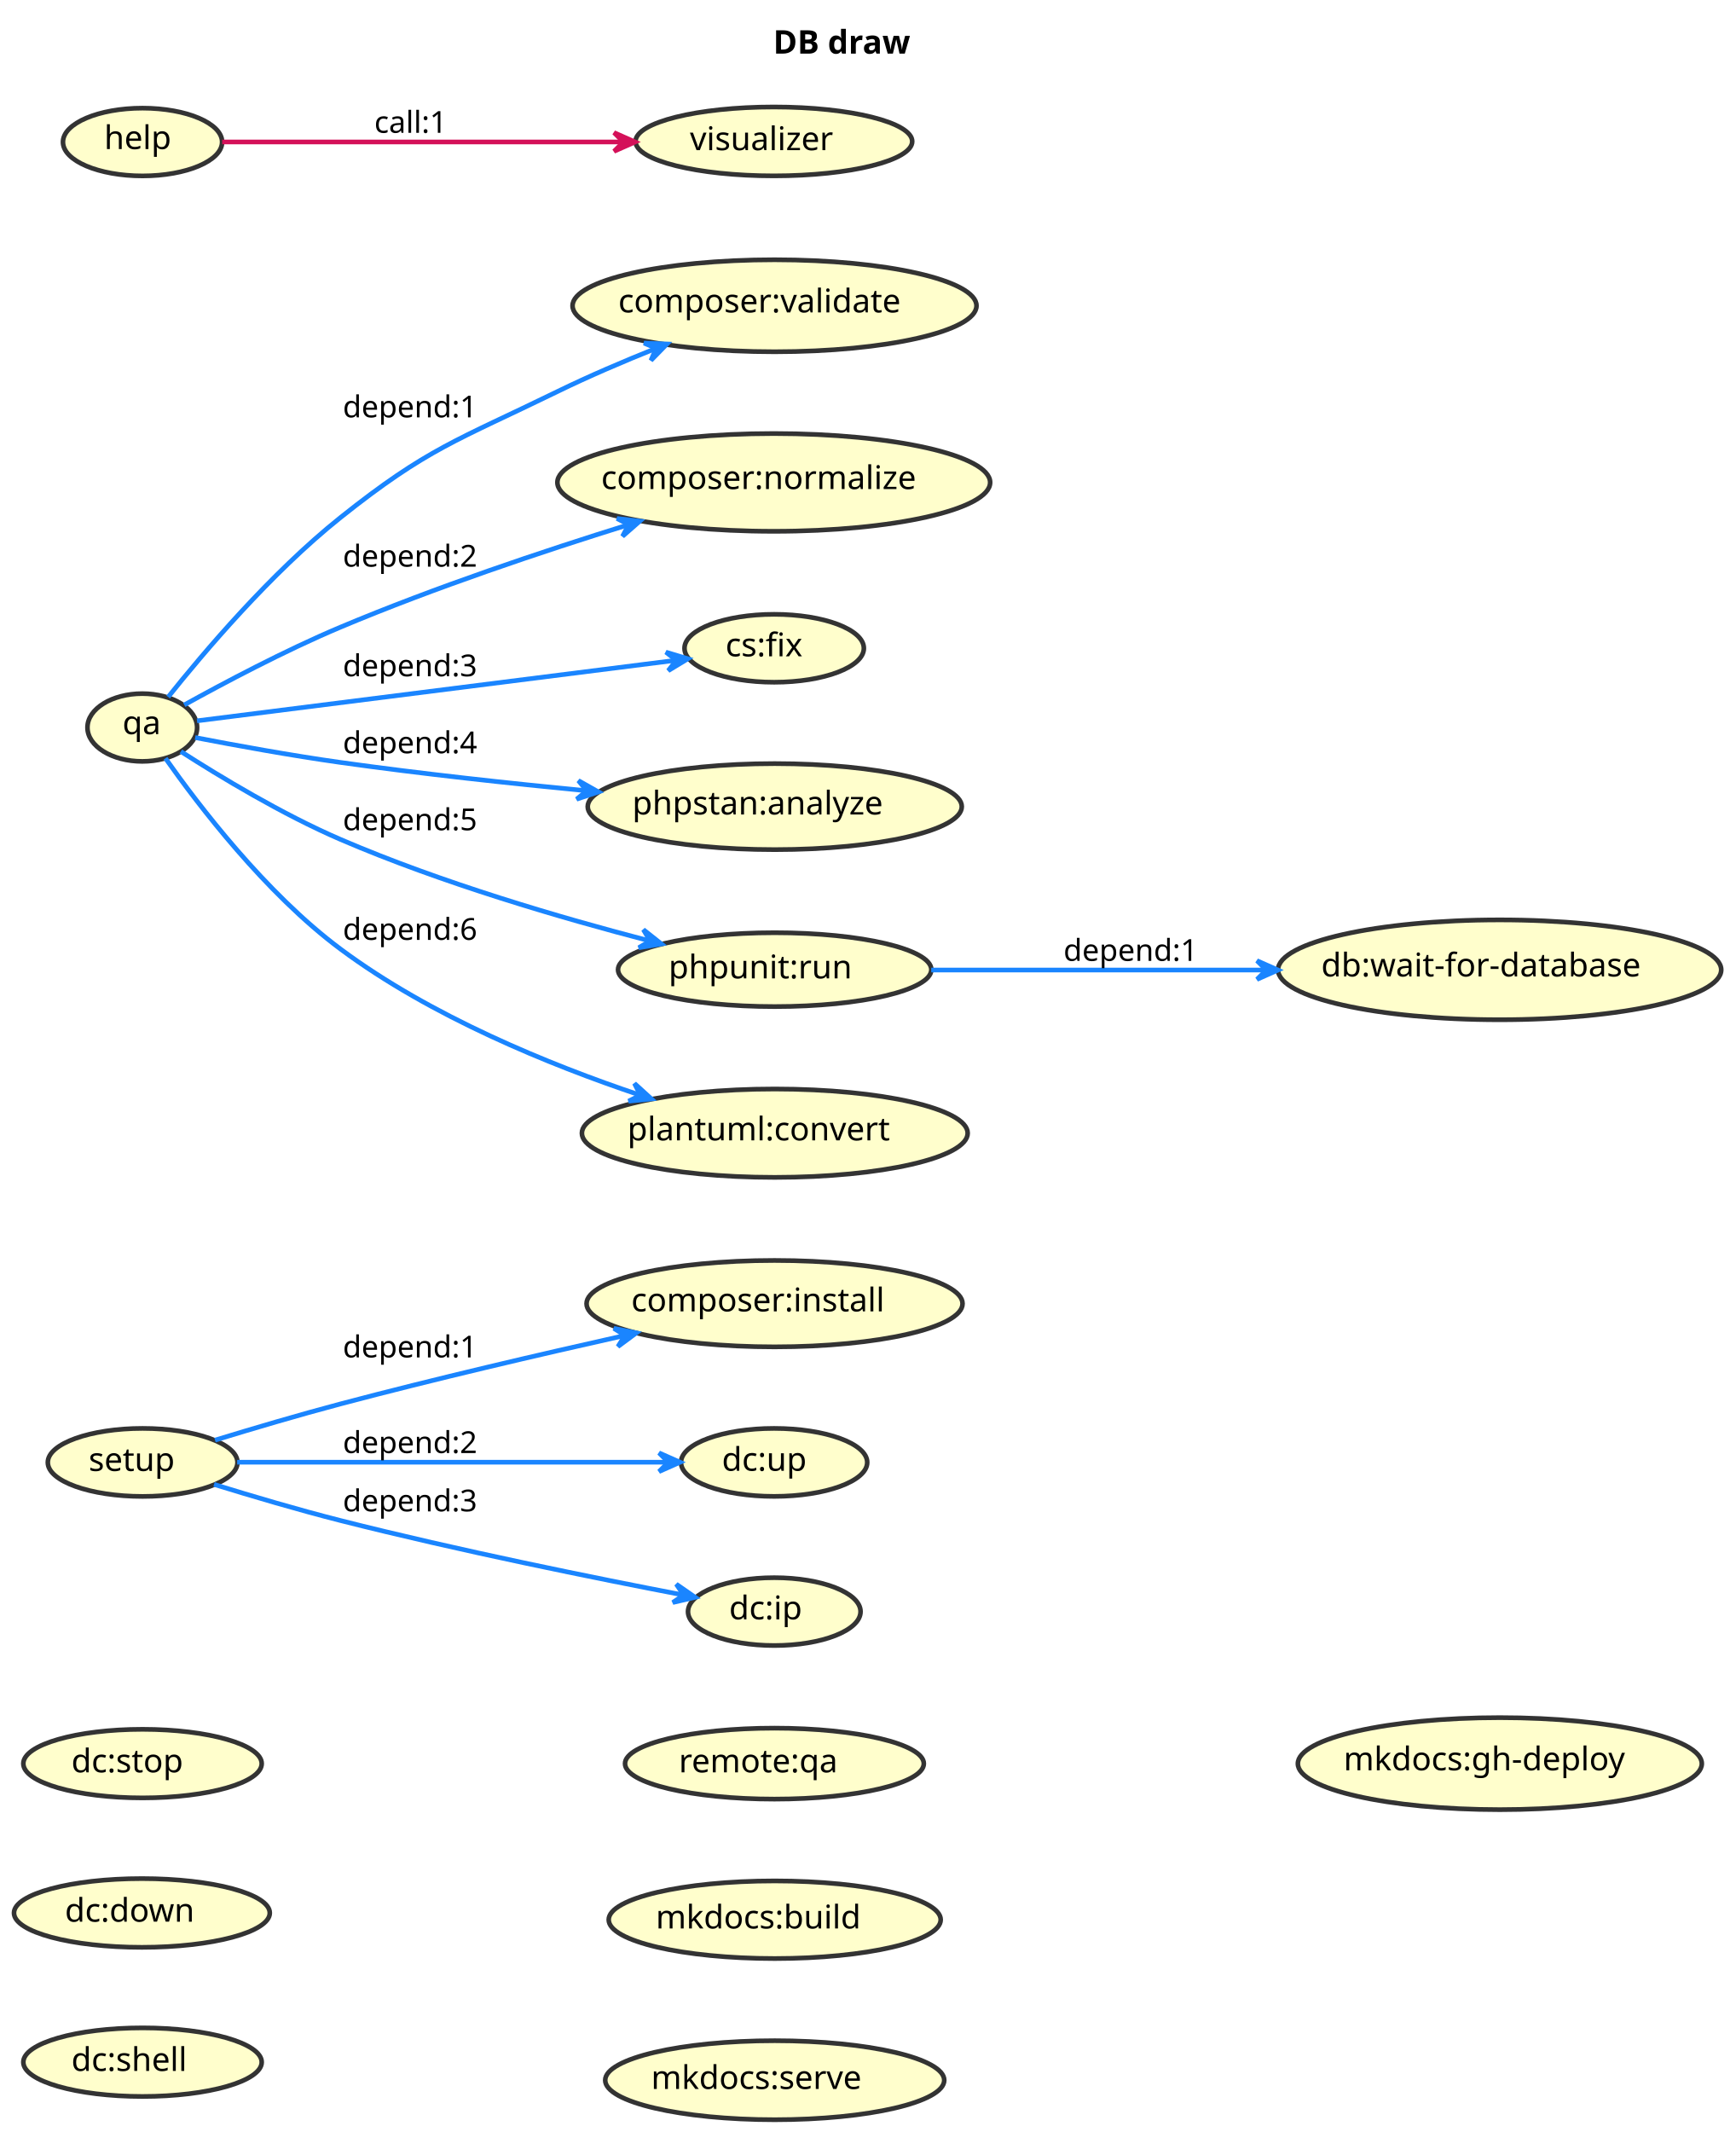
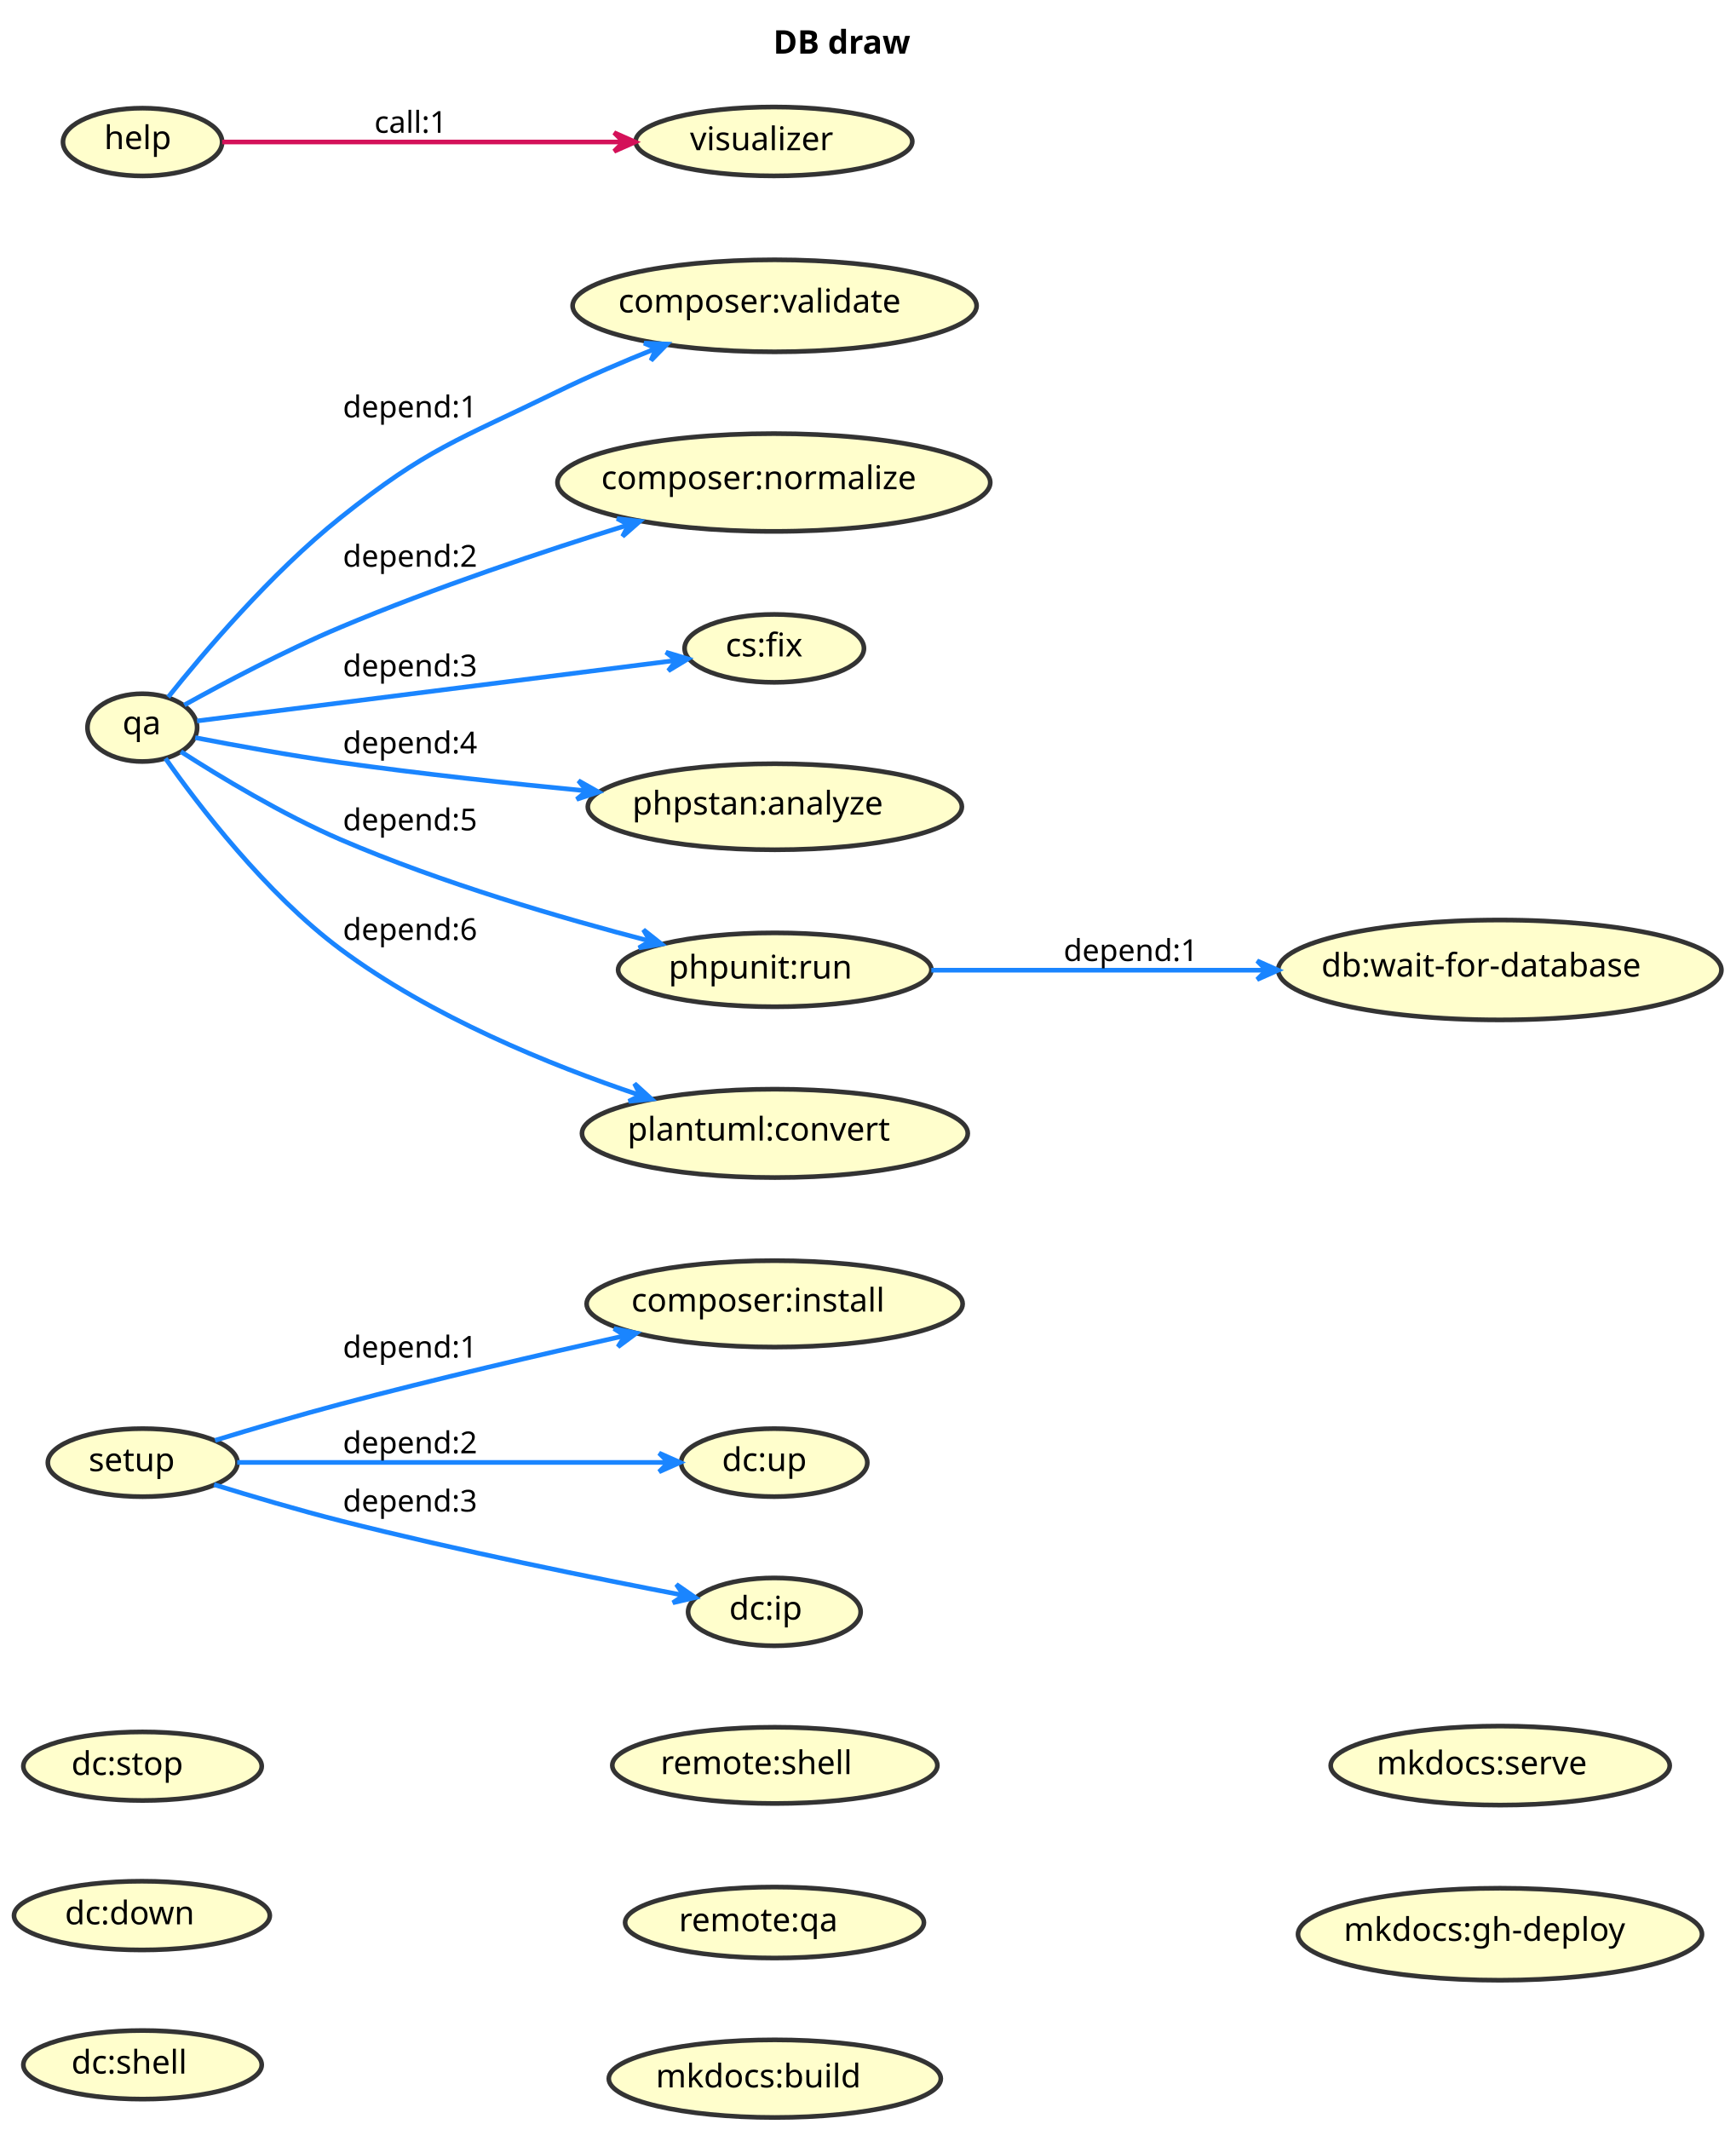
- <svg xmlns="http://www.w3.org/2000/svg" contentStyleType="text/css" height="914px" preserveAspectRatio="none" style="width:744px;height:914px;background:#FFFFFF;" version="1.1" viewBox="0 0 744 914" width="744px" zoomAndPan="magnify">
+ <svg xmlns="http://www.w3.org/2000/svg" contentStyleType="text/css" height="913px" preserveAspectRatio="none" style="width:744px;height:913px;background:#FFFFFF;" version="1.1" viewBox="0 0 744 913" width="744px" zoomAndPan="magnify">
  <defs />
  <g>
    <rect fill="none" height="26.297" id="_title" style="stroke:none;stroke-width:1.0;" width="77" x="326.512" y="5" />
    <text fill="#000000" font-family="sans-serif" font-size="14" font-weight="bold" lengthAdjust="spacing" textLength="67" x="331.512" y="22.995">DB draw</text>
    <g id="elem_setup">
      <ellipse cx="61.164" cy="626.944" fill="#FFFECC" rx="40.664" ry="14.581" style="stroke:#333333;stroke-width:2.0;" />
      <text fill="#000000" font-family="sans-serif" font-size="14" lengthAdjust="spacing" textLength="41" x="38.012" y="630.606">setup</text>
    </g>
    <g id="elem_composer:install">
      <ellipse cx="332.111" cy="558.885" fill="#FFFECC" rx="80.611" ry="18.522" style="stroke:#333333;stroke-width:2.0;" />
      <text fill="#000000" font-family="sans-serif" font-size="14" lengthAdjust="spacing" textLength="120" x="270.673" y="562.198">composer:install</text>
    </g>
    <g id="elem_dc:up">
      <ellipse cx="331.924" cy="626.935" fill="#FFFECC" rx="39.924" ry="14.572" style="stroke:#333333;stroke-width:2.0;" />
      <text fill="#000000" font-family="sans-serif" font-size="14" lengthAdjust="spacing" textLength="40" x="309.541" y="630.528">dc:up</text>
    </g>
    <g id="elem_dc:ip">
      <ellipse cx="331.996" cy="690.905" fill="#FFFECC" rx="36.996" ry="14.542" style="stroke:#333333;stroke-width:2.0;" />
      <text fill="#000000" font-family="sans-serif" font-size="14" lengthAdjust="spacing" textLength="36" x="312.63" y="694.216">dc:ip</text>
    </g>
    <g id="elem_qa">
      <ellipse cx="61.006" cy="311.886" fill="#FFFECC" rx="23.506" ry="14.524" style="stroke:#333333;stroke-width:2.0;" />
      <text fill="#000000" font-family="sans-serif" font-size="14" lengthAdjust="spacing" textLength="17" x="52.506" y="314.733">qa</text>
    </g>
    <g id="elem_composer:validate">
      <ellipse cx="332.1" cy="131.083" fill="#FFFECC" rx="86.6" ry="19.72" style="stroke:#333333;stroke-width:2.0;" />
      <text fill="#000000" font-family="sans-serif" font-size="14" lengthAdjust="spacing" textLength="134" x="265.1" y="133.929">composer:validate</text>
    </g>
    <g id="elem_composer:normalize">
      <ellipse cx="331.777" cy="206.818" fill="#FFFECC" rx="92.777" ry="20.955" style="stroke:#333333;stroke-width:2.0;" />
      <text fill="#000000" font-family="sans-serif" font-size="14" lengthAdjust="spacing" textLength="148" x="257.777" y="209.665">composer:normalize</text>
    </g>
    <g id="elem_cs:fix">
      <ellipse cx="331.953" cy="277.918" fill="#FFFECC" rx="38.453" ry="14.556" style="stroke:#333333;stroke-width:2.0;" />
      <text fill="#000000" font-family="sans-serif" font-size="14" lengthAdjust="spacing" textLength="38" x="311.09" y="281.372">cs:fix</text>
    </g>
    <g id="elem_phpstan:analyze">
      <ellipse cx="332.196" cy="345.802" fill="#FFFECC" rx="80.196" ry="18.439" style="stroke:#333333;stroke-width:2.0;" />
      <text fill="#000000" font-family="sans-serif" font-size="14" lengthAdjust="spacing" textLength="119" x="271.104" y="349.161">phpstan:analyze</text>
    </g>
    <g id="elem_phpunit:run">
      <ellipse cx="332.168" cy="415.696" fill="#FFFECC" rx="67.168" ry="15.834" style="stroke:#333333;stroke-width:2.0;" />
      <text fill="#000000" font-family="sans-serif" font-size="14" lengthAdjust="spacing" textLength="85" x="286.668" y="419.444">phpunit:run</text>
    </g>
    <g id="elem_plantuml:convert">
      <ellipse cx="332.212" cy="485.805" fill="#FFFECC" rx="82.712" ry="18.942" style="stroke:#333333;stroke-width:2.0;" />
      <text fill="#000000" font-family="sans-serif" font-size="14" lengthAdjust="spacing" textLength="125" x="269.021" y="488.884">plantuml:convert</text>
    </g>
    <g id="elem_db:wait-for-database">
      <ellipse cx="643.012" cy="415.765" fill="#FFFECC" rx="95.012" ry="21.402" style="stroke:#333333;stroke-width:2.0;" />
      <text fill="#000000" font-family="sans-serif" font-size="14" lengthAdjust="spacing" textLength="153" x="566.512" y="418.612">db:wait-for-database</text>
    </g>
    <g id="elem_help">
      <ellipse cx="61.119" cy="60.889" fill="#FFFECC" rx="34.119" ry="14.526" style="stroke:#333333;stroke-width:2.0;" />
      <text fill="#000000" font-family="sans-serif" font-size="14" lengthAdjust="spacing" textLength="32" x="44.672" y="63.901">help</text>
    </g>
    <g id="elem_visualizer">
      <ellipse cx="331.82" cy="60.63" fill="#FFFECC" rx="59.32" ry="14.767" style="stroke:#333333;stroke-width:2.0;" />
      <text fill="#000000" font-family="sans-serif" font-size="14" lengthAdjust="spacing" textLength="66" x="295.82" y="64.377">visualizer</text>
    </g>
    <g id="elem_dc:stop">
-       <ellipse cx="61.108" cy="756.064" fill="#FFFECC" rx="51.108" ry="14.702" style="stroke:#333333;stroke-width:2.0;" />
-       <text fill="#000000" font-family="sans-serif" font-size="14" lengthAdjust="spacing" textLength="55" x="30.608" y="759.812">dc:stop</text>
+       <ellipse cx="61.108" cy="757.064" fill="#FFFECC" rx="51.108" ry="14.702" style="stroke:#333333;stroke-width:2.0;" />
+       <text fill="#000000" font-family="sans-serif" font-size="14" lengthAdjust="spacing" textLength="55" x="30.608" y="760.812">dc:stop</text>
    </g>
    <g id="elem_dc:down">
-       <ellipse cx="60.84" cy="820.097" fill="#FFFECC" rx="54.84" ry="14.734" style="stroke:#333333;stroke-width:2.0;" />
-       <text fill="#000000" font-family="sans-serif" font-size="14" lengthAdjust="spacing" textLength="60" x="27.84" y="823.844">dc:down</text>
+       <ellipse cx="60.84" cy="821.097" fill="#FFFECC" rx="54.84" ry="14.734" style="stroke:#333333;stroke-width:2.0;" />
+       <text fill="#000000" font-family="sans-serif" font-size="14" lengthAdjust="spacing" textLength="60" x="27.84" y="824.844">dc:down</text>
    </g>
    <g id="elem_dc:shell">
-       <ellipse cx="61.108" cy="884.064" fill="#FFFECC" rx="51.108" ry="14.702" style="stroke:#333333;stroke-width:2.0;" />
-       <text fill="#000000" font-family="sans-serif" font-size="14" lengthAdjust="spacing" textLength="55" x="30.608" y="887.812">dc:shell</text>
+       <ellipse cx="61.108" cy="885.064" fill="#FFFECC" rx="51.108" ry="14.702" style="stroke:#333333;stroke-width:2.0;" />
+       <text fill="#000000" font-family="sans-serif" font-size="14" lengthAdjust="spacing" textLength="55" x="30.608" y="888.812">dc:shell</text>
+     </g>
+     <g id="elem_remote:shell">
+       <ellipse cx="332.195" cy="756.702" fill="#FFFECC" rx="69.695" ry="16.339" style="stroke:#333333;stroke-width:2.0;" />
+       <text fill="#000000" font-family="sans-serif" font-size="14" lengthAdjust="spacing" textLength="92" x="283.195" y="760.449">remote:shell</text>
    </g>
    <g id="elem_remote:qa">
-       <ellipse cx="332.059" cy="756.075" fill="#FFFECC" rx="64.059" ry="15.212" style="stroke:#333333;stroke-width:2.0;" />
-       <text fill="#000000" font-family="sans-serif" font-size="14" lengthAdjust="spacing" textLength="76" x="291.059" y="759.822">remote:qa</text>
+       <ellipse cx="332.059" cy="824.075" fill="#FFFECC" rx="64.059" ry="15.212" style="stroke:#333333;stroke-width:2.0;" />
+       <text fill="#000000" font-family="sans-serif" font-size="14" lengthAdjust="spacing" textLength="76" x="291.059" y="827.822">remote:qa</text>
    </g>
    <g id="elem_mkdocs:build">
-       <ellipse cx="332.178" cy="822.998" fill="#FFFECC" rx="71.178" ry="16.636" style="stroke:#333333;stroke-width:2.0;" />
-       <text fill="#000000" font-family="sans-serif" font-size="14" lengthAdjust="spacing" textLength="96" x="281.178" y="826.746">mkdocs:build</text>
+       <ellipse cx="332.178" cy="890.998" fill="#FFFECC" rx="71.178" ry="16.636" style="stroke:#333333;stroke-width:2.0;" />
+       <text fill="#000000" font-family="sans-serif" font-size="14" lengthAdjust="spacing" textLength="96" x="281.178" y="894.746">mkdocs:build</text>
    </g>
    <g id="elem_mkdocs:serve">
-       <ellipse cx="332.187" cy="891.8" fill="#FFFECC" rx="72.687" ry="16.937" style="stroke:#333333;stroke-width:2.0;" />
-       <text fill="#000000" font-family="sans-serif" font-size="14" lengthAdjust="spacing" textLength="100" x="279.187" y="895.548">mkdocs:serve</text>
+       <ellipse cx="643.187" cy="756.8" fill="#FFFECC" rx="72.687" ry="16.937" style="stroke:#333333;stroke-width:2.0;" />
+       <text fill="#000000" font-family="sans-serif" font-size="14" lengthAdjust="spacing" textLength="100" x="590.187" y="760.548">mkdocs:serve</text>
    </g>
    <g id="elem_mkdocs:gh-deploy">
-       <ellipse cx="643.1" cy="756.083" fill="#FFFECC" rx="86.6" ry="19.72" style="stroke:#333333;stroke-width:2.0;" />
-       <text fill="#000000" font-family="sans-serif" font-size="14" lengthAdjust="spacing" textLength="134" x="576.1" y="758.929">mkdocs:gh-deploy</text>
+       <ellipse cx="643.1" cy="829.083" fill="#FFFECC" rx="86.6" ry="19.72" style="stroke:#333333;stroke-width:2.0;" />
+       <text fill="#000000" font-family="sans-serif" font-size="14" lengthAdjust="spacing" textLength="134" x="576.1" y="831.929">mkdocs:gh-deploy</text>
    </g>
    <g id="link_setup_composer:install">
      <path d="M92.201,617.39 C108.137,612.515 128.055,606.614 146,601.863 C186.256,591.205 231.816,580.598 267.65,572.585 " fill="none" id="setup-to-composer:install" style="stroke:#1A85FF;stroke-width:2.0;" />
      <polygon fill="#1A85FF" points="272.864,571.422,263.209,569.477,267.984,572.51,264.951,577.285,272.864,571.422" style="stroke:#1A85FF;stroke-width:2.0;" />
      <text fill="#000000" font-family="sans-serif" font-size="13" lengthAdjust="spacing" textLength="61" x="147" y="581.93">depend:1</text>
    </g>
    <g id="link_setup_dc:up">
      <path d="M101.692,626.863 C151.003,626.863 234.908,626.863 286.396,626.863 " fill="none" id="setup-to-dc:up" style="stroke:#1A85FF;stroke-width:2.0;" />
      <polygon fill="#1A85FF" points="291.583,626.863,282.583,622.863,286.583,626.863,282.583,630.863,291.583,626.863" style="stroke:#1A85FF;stroke-width:2.0;" />
      <text fill="#000000" font-family="sans-serif" font-size="13" lengthAdjust="spacing" textLength="61" x="147" y="622.93">depend:2</text>
    </g>
    <g id="link_setup_dc:ip">
      <path d="M91.771,636.368 C107.76,641.309 127.86,647.26 146,651.863 C196.544,664.689 255.602,676.616 293.141,683.82 " fill="none" id="setup-to-dc:ip" style="stroke:#1A85FF;stroke-width:2.0;" />
      <polygon fill="#1A85FF" points="298.064,684.761,289.976,679.14,293.153,683.821,288.473,686.998,298.064,684.761" style="stroke:#1A85FF;stroke-width:2.0;" />
      <text fill="#000000" font-family="sans-serif" font-size="13" lengthAdjust="spacing" textLength="61" x="147" y="647.93">depend:3</text>
    </g>
    <g id="link_qa_composer:validate">
      <path d="M72.107,298.806 C86.935,280.21 116.083,245.71 146,221.863 C183.375,192.071 196.051,188.834 239,167.863 C252.482,161.28 267.446,154.891 281.322,149.327 " fill="none" id="qa-to-composer:validate" style="stroke:#1A85FF;stroke-width:2.0;" />
      <polygon fill="#1A85FF" points="285.982,147.473,276.141,147.084,281.336,149.321,279.099,154.517,285.982,147.473" style="stroke:#1A85FF;stroke-width:2.0;" />
      <text fill="#000000" font-family="sans-serif" font-size="13" lengthAdjust="spacing" textLength="61" x="147" y="178.93">depend:1</text>
    </g>
    <g id="link_qa_composer:normalize">
      <path d="M79.015,302.196 C95.735,292.928 122.141,278.901 146,268.863 C186.34,251.891 233.082,236.258 269.49,224.936 " fill="none" id="qa-to-composer:normalize" style="stroke:#1A85FF;stroke-width:2.0;" />
      <polygon fill="#1A85FF" points="274.33,223.437,264.549,222.279,269.554,224.917,266.917,229.921,274.33,223.437" style="stroke:#1A85FF;stroke-width:2.0;" />
      <text fill="#000000" font-family="sans-serif" font-size="13" lengthAdjust="spacing" textLength="61" x="147" y="242.93">depend:2</text>
    </g>
    <g id="link_qa_cs:fix">
      <path d="M84.472,309.023 C129.702,303.306 232.304,290.338 289.868,283.062 " fill="none" id="qa-to-cs:fix" style="stroke:#1A85FF;stroke-width:2.0;" />
      <polygon fill="#1A85FF" points="294.954,282.419,285.523,279.579,289.993,283.046,286.527,287.516,294.954,282.419" style="stroke:#1A85FF;stroke-width:2.0;" />
      <text fill="#000000" font-family="sans-serif" font-size="13" lengthAdjust="spacing" textLength="61" x="147" y="289.93">depend:3</text>
    </g>
    <g id="link_qa_phpstan:analyze">
      <path d="M83.685,316.193 C100.605,319.46 124.728,323.876 146,326.863 C180.447,331.701 218.666,335.832 251.38,338.994 " fill="none" id="qa-to-phpstan:analyze" style="stroke:#1A85FF;stroke-width:2.0;" />
      <polygon fill="#1A85FF" points="256.582,339.493,248.005,334.652,251.605,339.016,247.241,342.616,256.582,339.493" style="stroke:#1A85FF;stroke-width:2.0;" />
      <text fill="#000000" font-family="sans-serif" font-size="13" lengthAdjust="spacing" textLength="61" x="147" y="322.93">depend:4</text>
    </g>
    <g id="link_qa_phpunit:run">
      <path d="M77.55,322.173 C94.008,332.74 121.008,349.103 146,359.863 C189.362,378.531 240.935,393.593 278.599,403.375 " fill="none" id="qa-to-phpunit:run" style="stroke:#1A85FF;stroke-width:2.0;" />
      <polygon fill="#1A85FF" points="283.586,404.661,275.868,398.542,278.744,403.413,273.873,406.289,283.586,404.661" style="stroke:#1A85FF;stroke-width:2.0;" />
      <text fill="#000000" font-family="sans-serif" font-size="13" lengthAdjust="spacing" textLength="61" x="147" y="355.93">depend:5</text>
    </g>
    <g id="link_qa_plantuml:convert">
      <path d="M70.942,325.09 C84.962,345.014 113.859,382.936 146,406.863 C184.74,435.703 235.612,456.438 274.202,469.408 " fill="none" id="qa-to-plantuml:convert" style="stroke:#1A85FF;stroke-width:2.0;" />
      <polygon fill="#1A85FF" points="279.324,471.108,272.043,464.476,274.579,469.532,269.522,472.068,279.324,471.108" style="stroke:#1A85FF;stroke-width:2.0;" />
      <text fill="#000000" font-family="sans-serif" font-size="13" lengthAdjust="spacing" textLength="61" x="147" y="402.93">depend:6</text>
    </g>
    <g id="link_phpunit:run_db:wait-for-database">
      <path d="M399.288,415.863 C441.122,415.863 495.931,415.863 542.878,415.863 " fill="none" id="phpunit:run-to-db:wait-for-database" style="stroke:#1A85FF;stroke-width:2.0;" />
      <polygon fill="#1A85FF" points="547.978,415.863,538.978,411.863,542.978,415.863,538.978,419.863,547.978,415.863" style="stroke:#1A85FF;stroke-width:2.0;" />
      <text fill="#000000" font-family="sans-serif" font-size="13" lengthAdjust="spacing" textLength="61" x="456" y="411.93">depend:1</text>
    </g>
    <g id="link_help_visualizer">
      <path d="M95.254,60.863 C138.014,60.863 213.177,60.863 267.148,60.863 " fill="none" id="help-to-visualizer" style="stroke:#D41159;stroke-width:2.0;" />
      <polygon fill="#D41159" points="272.303,60.863,263.303,56.863,267.303,60.863,263.303,64.863,272.303,60.863" style="stroke:#D41159;stroke-width:2.0;" />
      <text fill="#000000" font-family="sans-serif" font-size="13" lengthAdjust="spacing" textLength="34" x="160.5" y="56.93">call:1</text>
    </g>
  </g>
</svg>
